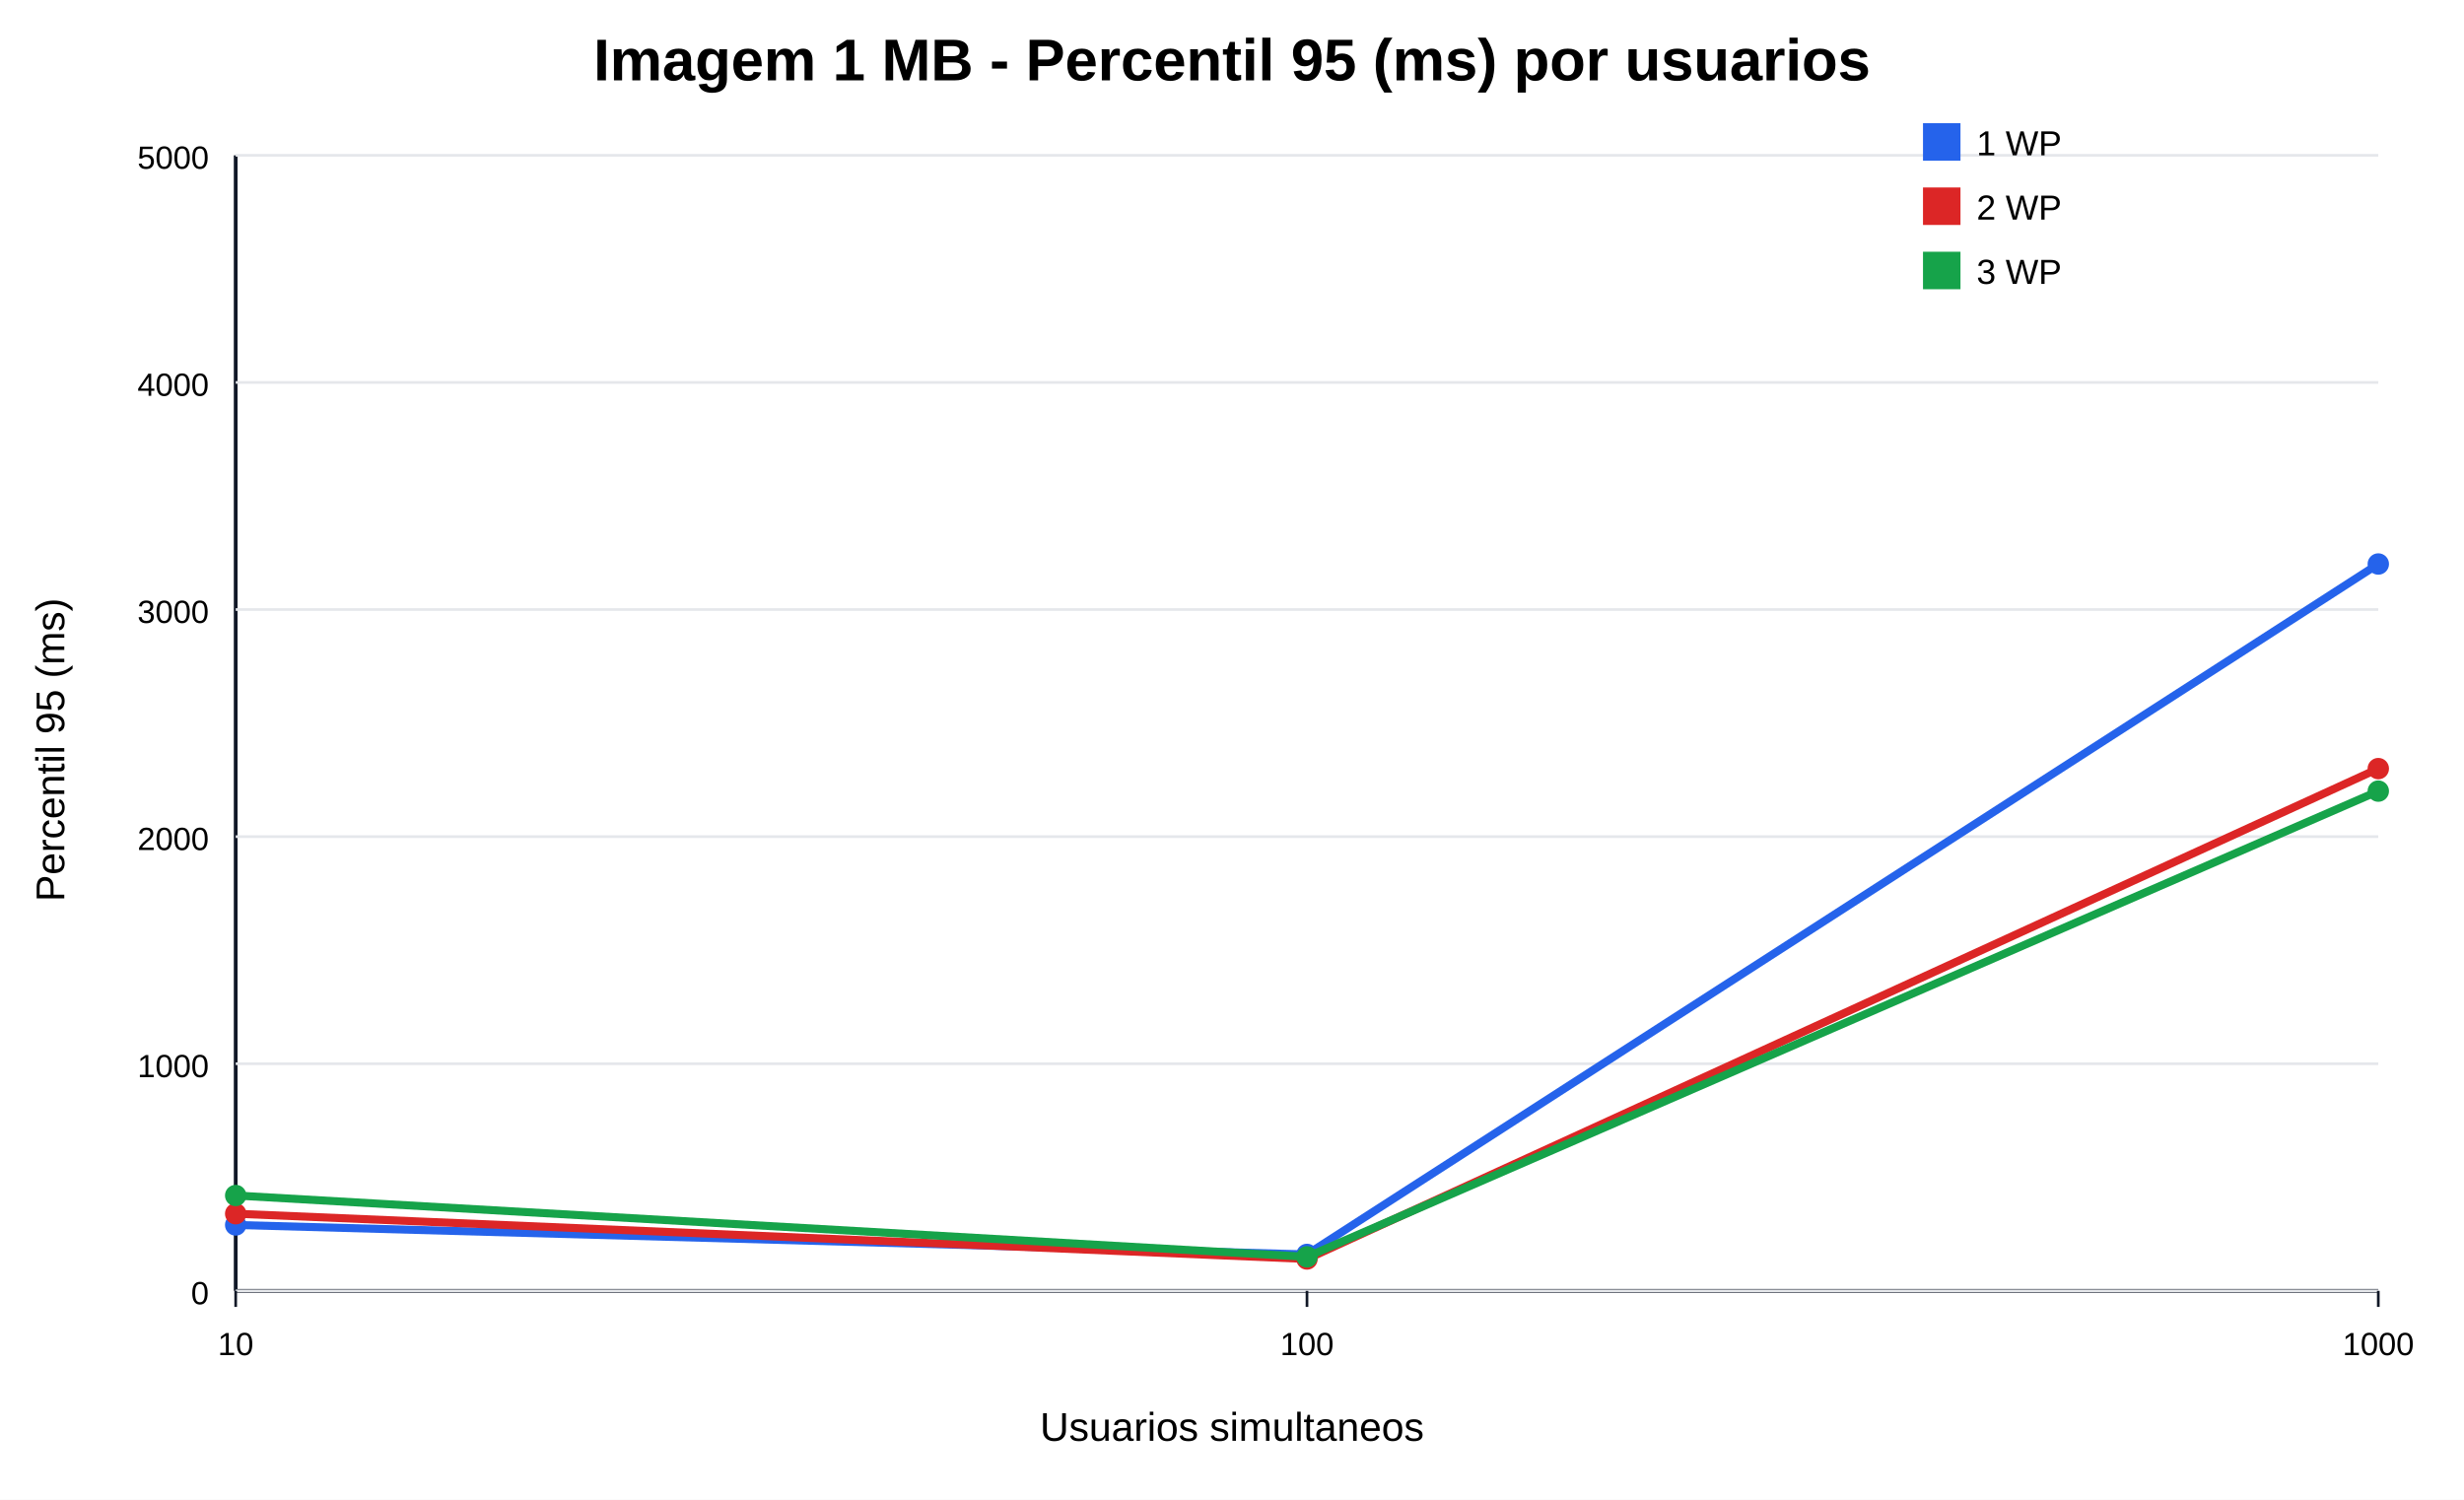
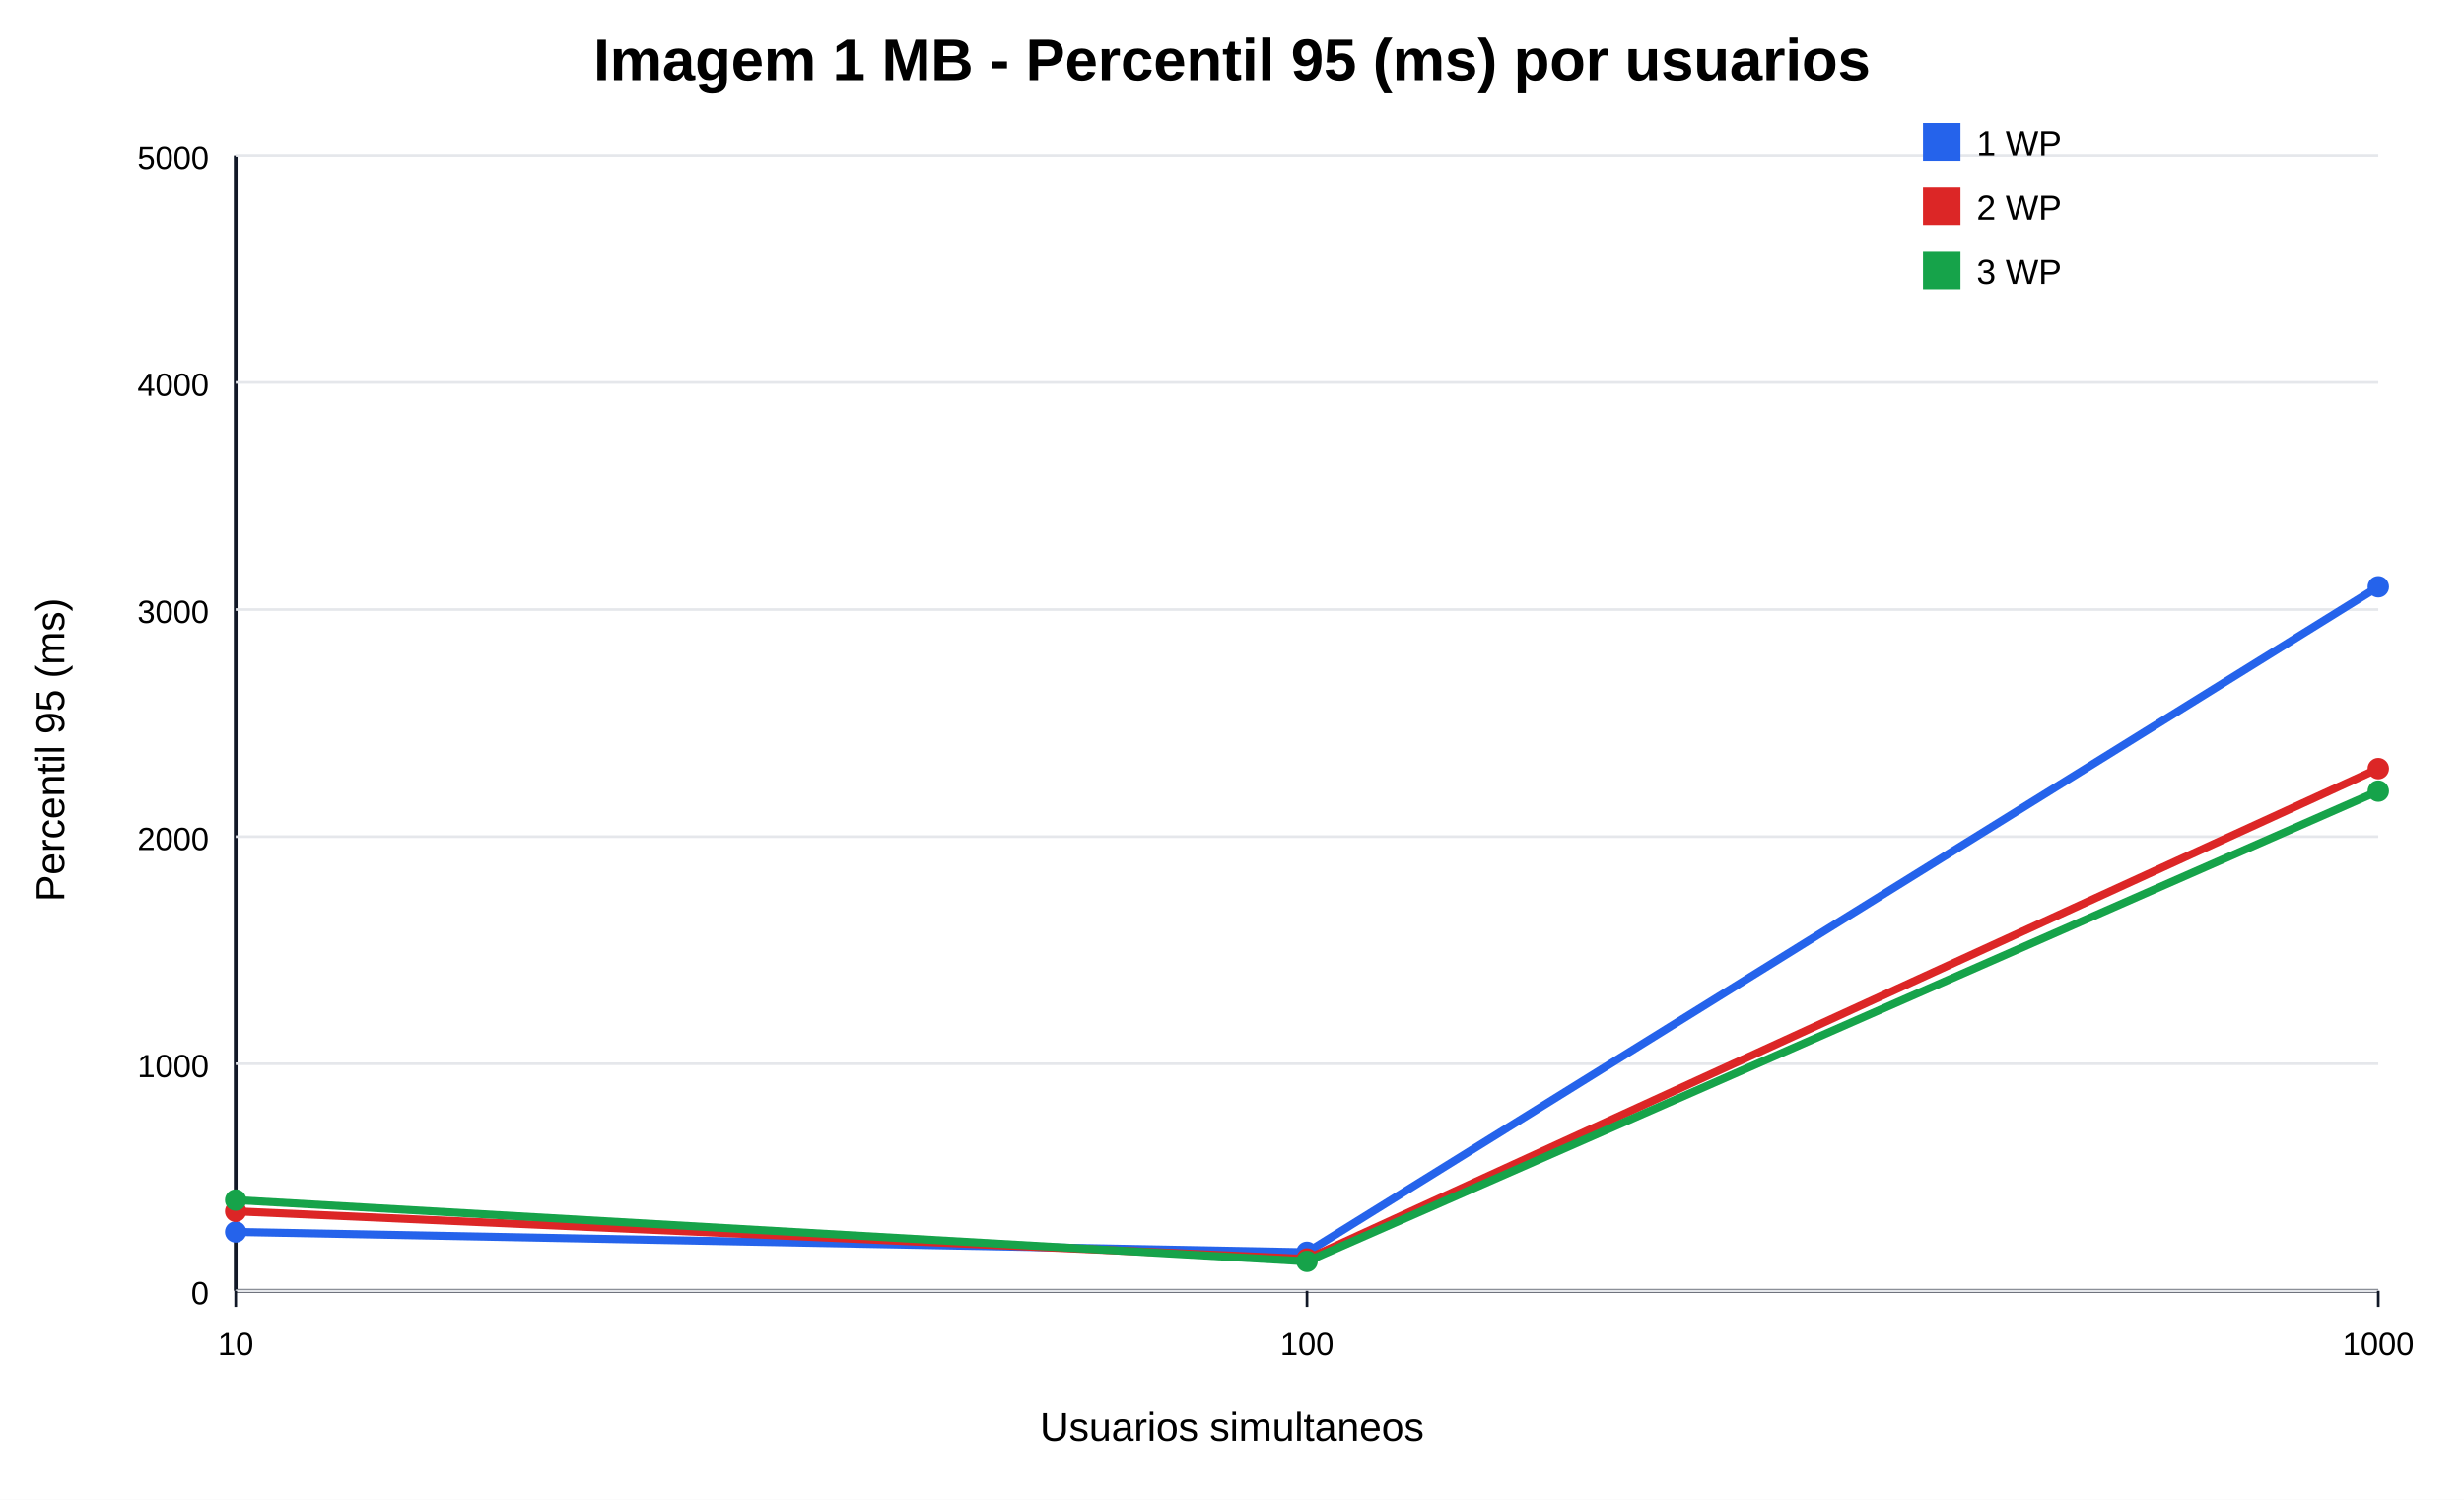
<svg xmlns="http://www.w3.org/2000/svg" width="920" height="560" viewBox="0 0 920 560">
  <rect width="100%" height="100%" fill="#ffffff" />
  <text x="460.0" y="30" text-anchor="middle" font-family="Arial" font-size="22" font-weight="700">Imagem 1 MB - Percentil 95 (ms) por usuarios</text>
  <text x="460.0" y="538" text-anchor="middle" font-family="Arial" font-size="15">Usuarios simultaneos</text>
  <text transform="translate(24 280.0) rotate(-90)" text-anchor="middle" font-family="Arial" font-size="15">Percentil 95 (ms)</text>
  <line x1="88" y1="482" x2="888" y2="482" stroke="#111827" stroke-width="1.4" />
  <line x1="88" y1="58" x2="88" y2="482" stroke="#111827" stroke-width="1.4" />
  <line x1="88" y1="482.0" x2="888" y2="482.0" stroke="#e5e7eb" />
  <text x="78" y="487.0" text-anchor="end" font-family="Arial" font-size="12">0</text>
  <line x1="88" y1="397.2" x2="888" y2="397.2" stroke="#e5e7eb" />
  <text x="78" y="402.2" text-anchor="end" font-family="Arial" font-size="12">1000</text>
  <line x1="88" y1="312.4" x2="888" y2="312.4" stroke="#e5e7eb" />
  <text x="78" y="317.4" text-anchor="end" font-family="Arial" font-size="12">2000</text>
  <line x1="88" y1="227.6" x2="888" y2="227.6" stroke="#e5e7eb" />
  <text x="78" y="232.6" text-anchor="end" font-family="Arial" font-size="12">3000</text>
  <line x1="88" y1="142.8" x2="888" y2="142.8" stroke="#e5e7eb" />
  <text x="78" y="147.8" text-anchor="end" font-family="Arial" font-size="12">4000</text>
  <line x1="88" y1="58.0" x2="888" y2="58.0" stroke="#e5e7eb" />
  <text x="78" y="63.0" text-anchor="end" font-family="Arial" font-size="12">5000</text>
  <line x1="88.0" y1="482" x2="88.0" y2="488" stroke="#111827" />
  <text x="88.0" y="506" text-anchor="middle" font-family="Arial" font-size="12">10</text>
  <line x1="488.0" y1="482" x2="488.0" y2="488" stroke="#111827" />
  <text x="488.0" y="506" text-anchor="middle" font-family="Arial" font-size="12">100</text>
  <line x1="888.0" y1="482" x2="888.0" y2="488" stroke="#111827" />
  <text x="888.0" y="506" text-anchor="middle" font-family="Arial" font-size="12">1000</text>
-   <polyline fill="none" stroke="#2563eb" stroke-width="3" points="88.0,457.4 488.0,468.4 888.0,210.6" />
-   <circle cx="88.0" cy="457.4" r="4" fill="#2563eb" />
-   <circle cx="488.0" cy="468.4" r="4" fill="#2563eb" />
-   <circle cx="888.0" cy="210.6" r="4" fill="#2563eb" />
+   <polyline fill="none" stroke="#2563eb" stroke-width="3" points="88.0,460.0 488.0,467.6 888.0,219.1" />
+   <circle cx="88.0" cy="460.0" r="4" fill="#2563eb" />
+   <circle cx="488.0" cy="467.6" r="4" fill="#2563eb" />
+   <circle cx="888.0" cy="219.1" r="4" fill="#2563eb" />
  <rect x="718" y="46" width="14" height="14" fill="#2563eb" />
  <text x="738" y="58" font-family="Arial" font-size="13">1 WP</text>
-   <polyline fill="none" stroke="#dc2626" stroke-width="3" points="88.0,453.2 488.0,470.1 888.0,287.0" />
-   <circle cx="88.0" cy="453.2" r="4" fill="#dc2626" />
+   <polyline fill="none" stroke="#dc2626" stroke-width="3" points="88.0,452.3 488.0,470.1 888.0,287.0" />
+   <circle cx="88.0" cy="452.3" r="4" fill="#dc2626" />
  <circle cx="488.0" cy="470.1" r="4" fill="#dc2626" />
  <circle cx="888.0" cy="287.0" r="4" fill="#dc2626" />
  <rect x="718" y="70" width="14" height="14" fill="#dc2626" />
  <text x="738" y="82" font-family="Arial" font-size="13">2 WP</text>
-   <polyline fill="none" stroke="#16a34a" stroke-width="3" points="88.0,446.4 488.0,469.3 888.0,295.4" />
-   <circle cx="88.0" cy="446.4" r="4" fill="#16a34a" />
-   <circle cx="488.0" cy="469.3" r="4" fill="#16a34a" />
+   <polyline fill="none" stroke="#16a34a" stroke-width="3" points="88.0,448.1 488.0,471.0 888.0,295.4" />
+   <circle cx="88.0" cy="448.1" r="4" fill="#16a34a" />
+   <circle cx="488.0" cy="471.0" r="4" fill="#16a34a" />
  <circle cx="888.0" cy="295.4" r="4" fill="#16a34a" />
  <rect x="718" y="94" width="14" height="14" fill="#16a34a" />
  <text x="738" y="106" font-family="Arial" font-size="13">3 WP</text>
</svg>
